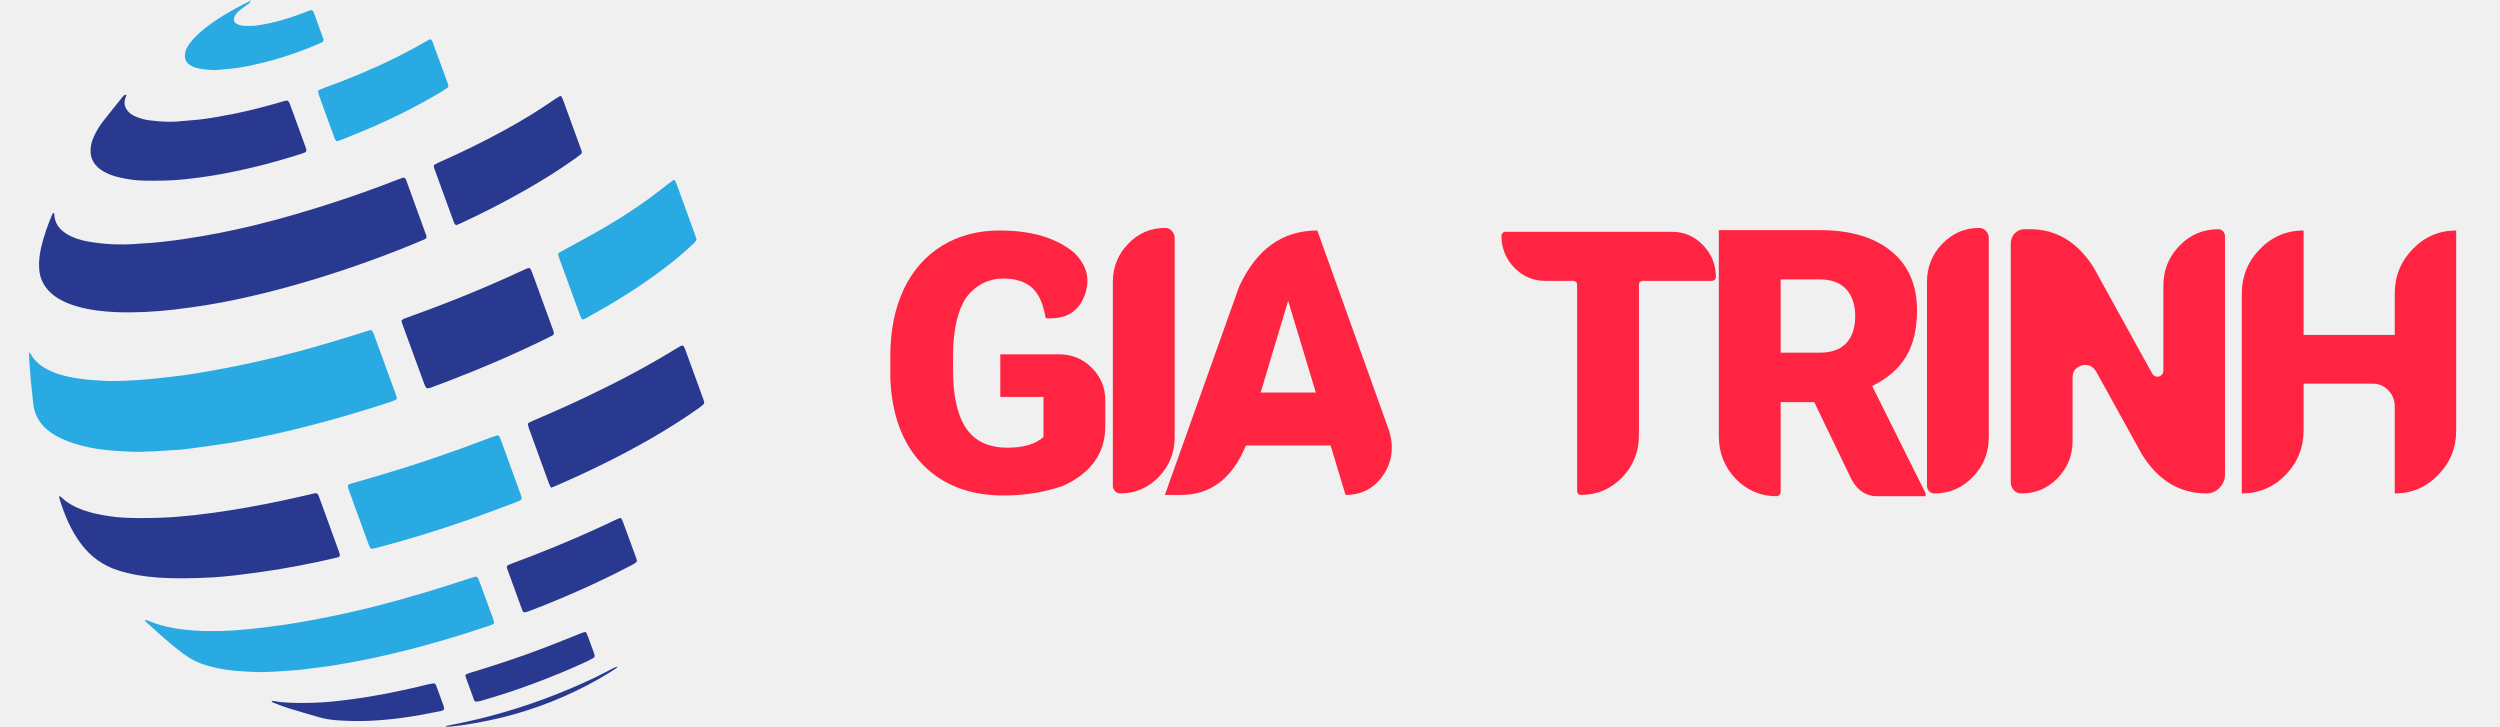
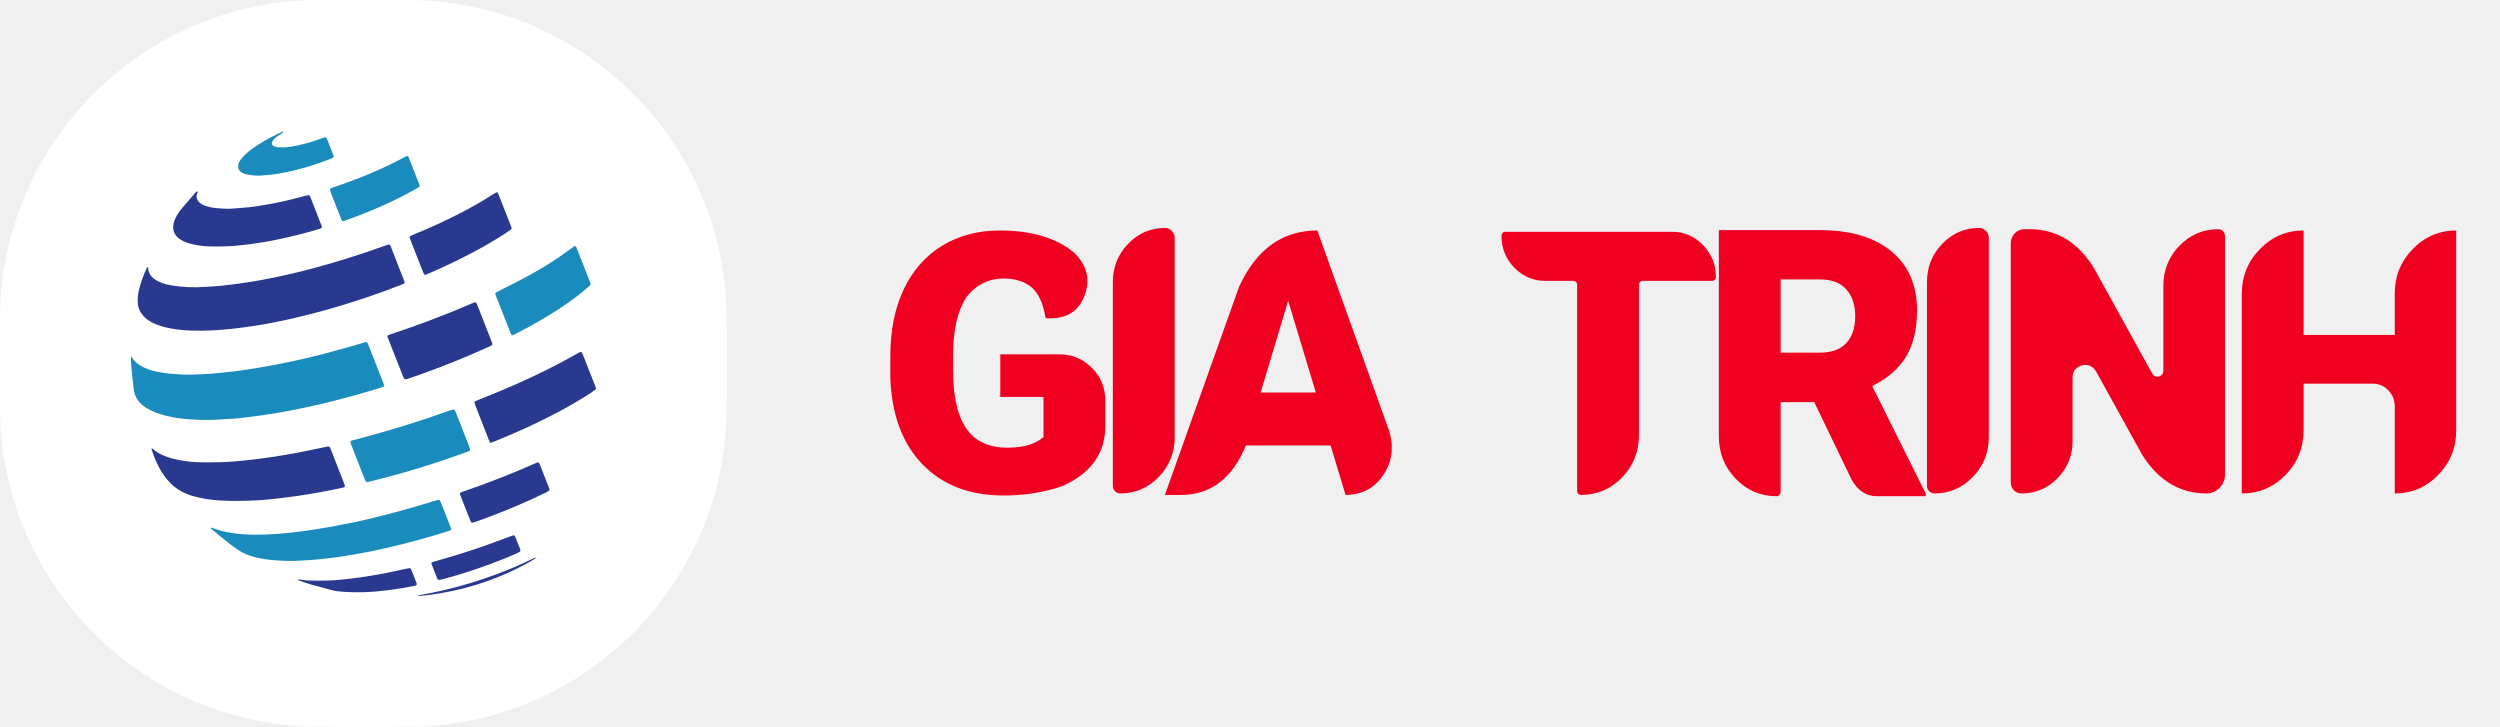
<svg xmlns="http://www.w3.org/2000/svg" width="172" height="50" viewBox="0 0 172 50" fill="none">
-   <path d="M3.712 14.643C3.724 14.679 3.732 14.696 3.732 14.712C3.747 15.366 4.097 15.806 4.636 16.124C5.071 16.38 5.548 16.525 6.038 16.613C7.146 16.811 8.262 16.865 9.385 16.78C9.491 16.772 9.598 16.759 9.704 16.755C10.717 16.712 11.721 16.581 12.725 16.434C14.344 16.199 15.945 15.877 17.534 15.491C19.503 15.012 21.443 14.432 23.367 13.797C24.717 13.351 26.053 12.866 27.377 12.349C27.493 12.305 27.611 12.264 27.728 12.227C27.794 12.206 27.869 12.246 27.902 12.313C27.918 12.345 27.939 12.374 27.951 12.408C28.407 13.66 28.861 14.913 29.315 16.166C29.328 16.199 29.335 16.234 29.344 16.267C29.36 16.323 29.315 16.418 29.255 16.444C29.126 16.503 28.995 16.558 28.864 16.613C27.734 17.089 26.591 17.531 25.438 17.948C23.063 18.805 20.655 19.556 18.205 20.159C16.91 20.478 15.609 20.761 14.293 20.975C13.505 21.104 12.713 21.216 11.919 21.306C10.628 21.451 9.333 21.524 8.033 21.476C7.091 21.439 6.155 21.332 5.245 21.065C4.869 20.954 4.505 20.812 4.161 20.623C3.848 20.45 3.561 20.241 3.321 19.974C2.955 19.562 2.739 19.087 2.698 18.534C2.661 18.015 2.716 17.505 2.836 17C3.021 16.22 3.286 15.467 3.604 14.732C3.621 14.694 3.672 14.673 3.714 14.64L3.712 14.643Z" fill="#2A3990" />
-   <path d="M2 24.219C2.077 24.315 2.116 24.351 2.141 24.396C2.412 24.882 2.832 25.203 3.317 25.447C3.747 25.663 4.204 25.81 4.675 25.911C5.214 26.026 5.758 26.106 6.31 26.145C6.878 26.185 7.445 26.228 8.015 26.213C8.886 26.189 9.757 26.145 10.623 26.051C10.977 26.014 11.33 25.973 11.684 25.934C12.851 25.808 14.006 25.61 15.16 25.395C16.453 25.154 17.739 24.88 19.017 24.567C20.675 24.162 22.314 23.688 23.945 23.188C24.438 23.038 24.927 22.877 25.419 22.724C25.515 22.693 25.6 22.732 25.641 22.819C25.67 22.883 25.703 22.947 25.727 23.014C26.227 24.382 26.726 25.752 27.224 27.121C27.254 27.205 27.281 27.29 27.3 27.376C27.313 27.433 27.277 27.482 27.228 27.505C27.098 27.562 26.967 27.616 26.832 27.661C25.397 28.13 23.952 28.572 22.495 28.97C20.934 29.398 19.364 29.779 17.78 30.103C16.892 30.284 16.002 30.454 15.103 30.58C14.434 30.673 13.767 30.772 13.097 30.86C12.744 30.906 12.39 30.945 12.035 30.964C10.987 31.021 9.941 31.122 8.89 31.072C7.966 31.028 7.044 30.973 6.135 30.78C5.384 30.623 4.654 30.408 3.973 30.045C3.705 29.901 3.452 29.739 3.221 29.542C2.667 29.068 2.359 28.467 2.286 27.744C2.23 27.197 2.169 26.648 2.111 26.1C2.1 25.994 2.096 25.887 2.088 25.781C2.06 25.409 2.029 25.037 2.004 24.663C1.996 24.54 2.004 24.416 2.004 24.219H2Z" fill="#29AAE2" />
-   <path d="M4.07 34.133C4.119 34.152 4.159 34.156 4.182 34.177C4.621 34.612 5.153 34.889 5.727 35.096C6.298 35.3 6.89 35.417 7.488 35.509C8.211 35.621 8.94 35.643 9.669 35.643C10.54 35.643 11.409 35.621 12.28 35.547C13.875 35.412 15.457 35.186 17.033 34.907C18.537 34.641 20.031 34.319 21.519 33.971C21.587 33.954 21.658 33.932 21.728 33.933C21.776 33.935 21.838 33.963 21.863 34C21.912 34.073 21.944 34.159 21.973 34.241C22.422 35.477 22.871 36.713 23.318 37.949C23.342 38.016 23.361 38.084 23.379 38.152C23.396 38.215 23.349 38.314 23.293 38.328C23.103 38.377 22.914 38.424 22.724 38.467C21.529 38.74 20.325 38.97 19.117 39.177C18.522 39.278 17.922 39.353 17.324 39.436C16.884 39.496 16.443 39.556 16.002 39.603C15.542 39.652 15.082 39.699 14.621 39.724C13.36 39.79 12.096 39.823 10.835 39.734C9.913 39.668 9.001 39.521 8.115 39.239C7.079 38.909 6.249 38.303 5.595 37.445C5.237 36.975 4.945 36.468 4.702 35.933C4.458 35.399 4.25 34.852 4.088 34.286C4.076 34.24 4.08 34.19 4.074 34.133H4.07Z" fill="#2A3990" />
-   <path d="M9.924 42.699C9.99 42.664 10.059 42.656 10.129 42.681C10.246 42.723 10.362 42.77 10.477 42.815C11.162 43.081 11.875 43.22 12.601 43.311C13.504 43.423 14.411 43.435 15.318 43.407C16.047 43.384 16.774 43.327 17.498 43.244C17.834 43.205 18.169 43.163 18.504 43.125C19.652 42.993 20.791 42.791 21.925 42.574C23.182 42.332 24.433 42.063 25.673 41.75C27.862 41.196 30.025 40.548 32.167 39.837C32.336 39.781 32.506 39.73 32.676 39.681C32.768 39.654 32.856 39.702 32.894 39.788C32.93 39.869 32.966 39.951 32.997 40.033C33.302 40.868 33.607 41.703 33.911 42.539C33.941 42.622 33.962 42.709 33.984 42.795C34.001 42.859 33.957 42.932 33.886 42.961C33.82 42.989 33.756 43.019 33.688 43.042C31.614 43.738 29.52 44.362 27.394 44.878C26.306 45.141 25.212 45.38 24.11 45.58C23.306 45.727 22.499 45.865 21.685 45.952C21.209 46.004 20.734 46.086 20.256 46.117C19.334 46.175 18.41 46.273 17.485 46.23C16.597 46.189 15.708 46.147 14.837 45.943C14.49 45.862 14.149 45.77 13.814 45.644C13.395 45.486 13.012 45.27 12.65 45.005C12.032 44.551 11.453 44.052 10.883 43.542C10.565 43.258 10.249 42.971 9.931 42.685L9.923 42.699H9.924Z" fill="#29AAE2" />
-   <path d="M8.713 6.514C8.677 6.614 8.632 6.712 8.604 6.813C8.503 7.176 8.618 7.477 8.88 7.732C9.036 7.884 9.227 7.98 9.426 8.058C9.708 8.169 10.003 8.244 10.303 8.281C11.009 8.366 11.716 8.42 12.429 8.339C12.887 8.288 13.349 8.272 13.809 8.215C14.603 8.115 15.387 7.974 16.17 7.814C17.232 7.597 18.28 7.326 19.319 7.021C19.421 6.99 19.523 6.958 19.626 6.931C19.771 6.892 19.849 6.936 19.914 7.088C19.928 7.12 19.943 7.152 19.956 7.186C20.314 8.169 20.674 9.153 21.03 10.138C21.054 10.205 21.079 10.276 21.079 10.344C21.079 10.389 21.047 10.457 21.009 10.475C20.898 10.528 20.778 10.566 20.66 10.603C18.9 11.166 17.112 11.625 15.295 11.963C14.423 12.126 13.544 12.246 12.66 12.339C11.738 12.436 10.817 12.443 9.893 12.427C9.322 12.418 8.762 12.332 8.206 12.206C7.876 12.13 7.557 12.02 7.256 11.867C7.033 11.754 6.825 11.616 6.652 11.434C6.386 11.152 6.24 10.822 6.23 10.428C6.22 10.043 6.318 9.689 6.48 9.348C6.647 8.994 6.849 8.658 7.09 8.349C7.539 7.775 7.997 7.209 8.454 6.642C8.487 6.602 8.525 6.557 8.571 6.536C8.614 6.517 8.671 6.528 8.721 6.526L8.716 6.515L8.713 6.514Z" fill="#2A3990" />
-   <path d="M37.908 33.554C37.845 33.421 37.792 33.329 37.756 33.231C37.299 31.98 36.843 30.727 36.391 29.475C36.36 29.391 36.342 29.305 36.322 29.218C36.31 29.16 36.336 29.108 36.385 29.083C36.511 29.018 36.639 28.956 36.768 28.901C38.045 28.361 39.31 27.794 40.56 27.197C42.613 26.214 44.623 25.151 46.563 23.959C47.005 23.687 47.015 23.688 47.185 24.158C47.574 25.227 47.964 26.294 48.352 27.363C48.389 27.463 48.428 27.563 48.449 27.666C48.457 27.711 48.44 27.782 48.408 27.811C48.29 27.917 48.163 28.016 48.032 28.108C46.987 28.848 45.903 29.528 44.794 30.167C42.697 31.375 40.526 32.433 38.308 33.397C38.195 33.446 38.079 33.489 37.909 33.557L37.908 33.554Z" fill="#2A3990" />
-   <path d="M25.59 37.765C25.537 37.739 25.491 37.732 25.477 37.707C25.432 37.63 25.395 37.549 25.365 37.465C24.908 36.214 24.451 34.962 23.997 33.709C23.973 33.642 23.957 33.572 23.938 33.504C23.915 33.414 23.965 33.327 24.06 33.299C24.674 33.121 25.289 32.944 25.903 32.764C28.548 31.988 31.155 31.101 33.727 30.114C33.876 30.057 34.028 30.01 34.179 29.961C34.238 29.942 34.34 29.988 34.363 30.039C34.4 30.12 34.439 30.201 34.468 30.284C34.918 31.52 35.367 32.756 35.814 33.993C35.844 34.077 35.865 34.163 35.886 34.248C35.902 34.308 35.856 34.396 35.794 34.424C35.698 34.468 35.602 34.514 35.502 34.552C34.486 34.93 33.474 35.32 32.452 35.681C30.339 36.428 28.199 37.084 26.035 37.661C25.882 37.701 25.726 37.733 25.59 37.765Z" fill="#29AAE2" />
-   <path d="M27.626 22.044C27.739 21.924 27.88 21.895 28.012 21.848C29.299 21.385 30.577 20.901 31.845 20.389C33.195 19.843 34.531 19.263 35.854 18.651C35.918 18.622 35.982 18.59 36.046 18.561C36.454 18.374 36.469 18.36 36.638 18.824C37.019 19.876 37.404 20.927 37.788 21.977C37.88 22.228 37.97 22.477 38.059 22.728C38.077 22.778 38.091 22.83 38.105 22.88C38.121 22.939 38.084 23.039 38.031 23.067C37.874 23.149 37.717 23.231 37.558 23.309C35.386 24.371 33.169 25.325 30.912 26.191C30.481 26.356 30.048 26.518 29.616 26.678C29.55 26.702 29.478 26.712 29.408 26.716C29.377 26.717 29.33 26.699 29.317 26.675C29.265 26.584 29.216 26.49 29.18 26.391C28.86 25.525 28.546 24.657 28.229 23.79C28.059 23.323 27.884 22.858 27.718 22.39C27.677 22.275 27.625 22.16 27.627 22.041L27.626 22.044Z" fill="#2A3990" />
-   <path d="M47.924 16.494C47.836 16.678 47.688 16.783 47.559 16.904C46.922 17.499 46.246 18.049 45.549 18.572C43.897 19.812 42.139 20.886 40.333 21.885C40.272 21.92 40.205 21.945 40.139 21.973C40.099 21.991 40.022 21.959 40.004 21.916C39.962 21.818 39.918 21.721 39.881 21.622C39.419 20.354 38.956 19.086 38.495 17.817C38.464 17.733 38.438 17.648 38.411 17.563C38.389 17.492 38.414 17.413 38.474 17.378C38.598 17.307 38.722 17.238 38.847 17.17C39.55 16.787 40.256 16.412 40.951 16.019C42.205 15.31 43.426 14.548 44.594 13.704C45.083 13.35 45.555 12.971 46.036 12.604C46.135 12.529 46.234 12.454 46.337 12.385C46.355 12.374 46.41 12.391 46.426 12.412C46.468 12.469 46.505 12.53 46.529 12.597C46.979 13.832 47.426 15.068 47.873 16.303C47.897 16.369 47.91 16.439 47.925 16.492L47.924 16.494Z" fill="#29AAE2" />
-   <path d="M31.387 15.493C31.282 15.434 31.248 15.353 31.218 15.268C30.988 14.634 30.755 14 30.524 13.365C30.317 12.798 30.111 12.229 29.906 11.661C29.883 11.594 29.852 11.527 29.848 11.457C29.845 11.412 29.872 11.34 29.906 11.321C30.061 11.235 30.223 11.159 30.384 11.088C31.815 10.453 33.22 9.767 34.594 9.019C35.843 8.338 37.061 7.605 38.229 6.788C38.315 6.727 38.407 6.671 38.501 6.62C38.527 6.606 38.569 6.617 38.617 6.617C38.659 6.708 38.712 6.801 38.748 6.9C39.162 8.035 39.575 9.171 39.987 10.307C40 10.34 40.012 10.373 40.021 10.407C40.039 10.481 40.028 10.555 39.971 10.602C39.848 10.704 39.72 10.801 39.59 10.895C38.489 11.68 37.343 12.394 36.168 13.064C34.716 13.893 33.228 14.651 31.712 15.357C31.602 15.409 31.486 15.451 31.389 15.491L31.387 15.493Z" fill="#2A3990" />
-   <path d="M23.198 9.721C23.086 9.673 23.049 9.592 23.018 9.51C22.919 9.243 22.823 8.976 22.727 8.71C22.479 8.026 22.228 7.343 21.981 6.659C21.94 6.543 21.908 6.423 21.88 6.302C21.874 6.276 21.899 6.226 21.923 6.213C22.033 6.157 22.144 6.104 22.26 6.062C23.078 5.767 23.889 5.454 24.692 5.118C26.266 4.46 27.801 3.723 29.276 2.863C29.367 2.81 29.464 2.763 29.558 2.716C29.604 2.692 29.671 2.716 29.696 2.757C29.713 2.788 29.738 2.816 29.749 2.849C30.109 3.833 30.468 4.815 30.828 5.799C30.833 5.816 30.836 5.834 30.84 5.851C30.86 5.923 30.84 6.004 30.782 6.043C30.634 6.142 30.488 6.241 30.336 6.331C28.872 7.208 27.353 7.981 25.791 8.668C25.076 8.983 24.349 9.269 23.627 9.564C23.481 9.624 23.329 9.674 23.196 9.721H23.198Z" fill="#29AAE2" />
-   <path d="M43.818 38.591C43.796 38.635 43.789 38.678 43.764 38.694C43.662 38.764 43.557 38.832 43.447 38.889C42.564 39.351 41.672 39.79 40.768 40.208C39.347 40.864 37.907 41.473 36.444 42.029C36.329 42.073 36.209 42.107 36.089 42.136C36.064 42.142 36.025 42.112 36 42.09C35.975 42.066 35.953 42.036 35.941 42.004C35.588 41.035 35.235 40.067 34.883 39.099C34.877 39.082 34.876 39.064 34.87 39.047C34.855 38.993 34.904 38.898 34.963 38.873C35.046 38.838 35.128 38.803 35.21 38.772C37.662 37.864 40.071 36.857 42.43 35.728C42.494 35.697 42.561 35.672 42.627 35.647C42.67 35.63 42.747 35.658 42.766 35.699C42.797 35.763 42.829 35.825 42.854 35.892C43.155 36.709 43.454 37.527 43.753 38.345C43.783 38.427 43.799 38.516 43.818 38.591Z" fill="#2A3990" />
-   <path d="M17.232 0.001C17.23 0.092 17.215 0.173 17.131 0.233C16.929 0.376 16.729 0.523 16.532 0.674C16.391 0.783 16.267 0.913 16.177 1.067C16.142 1.127 16.118 1.195 16.099 1.264C16.061 1.4 16.135 1.563 16.258 1.629C16.416 1.714 16.584 1.77 16.765 1.777C17.12 1.79 17.473 1.789 17.827 1.732C18.865 1.566 19.868 1.274 20.847 0.899C20.98 0.849 21.109 0.789 21.242 0.738C21.445 0.662 21.53 0.695 21.607 0.906C21.827 1.505 22.04 2.107 22.256 2.707C22.277 2.767 22.238 2.866 22.186 2.891C22.09 2.939 21.995 2.985 21.898 3.026C20.264 3.731 18.573 4.258 16.823 4.592C16.23 4.705 15.628 4.755 15.027 4.808C14.582 4.847 14.141 4.788 13.702 4.716C13.474 4.679 13.256 4.595 13.061 4.468C12.837 4.322 12.719 4.117 12.723 3.844C12.726 3.645 12.762 3.457 12.861 3.283C12.975 3.081 13.111 2.895 13.265 2.723C13.549 2.402 13.871 2.125 14.208 1.863C14.997 1.251 15.856 0.754 16.742 0.3C16.869 0.235 16.999 0.177 17.122 0.109C17.165 0.085 17.194 0.036 17.232 0V0.001Z" fill="#29AAE2" />
-   <path d="M40.911 45.143C40.886 45.193 40.877 45.238 40.852 45.252C40.714 45.331 40.576 45.41 40.433 45.479C39.273 46.018 38.095 46.51 36.899 46.958C35.637 47.432 34.358 47.858 33.059 48.225C32.959 48.253 32.853 48.265 32.748 48.276C32.719 48.279 32.686 48.25 32.658 48.23C32.644 48.222 32.632 48.205 32.626 48.19C32.425 47.641 32.225 47.091 32.025 46.54C32.002 46.474 32.042 46.397 32.113 46.37C32.195 46.34 32.279 46.309 32.364 46.284C34.147 45.743 35.916 45.16 37.654 44.489C38.415 44.195 39.17 43.886 39.928 43.584C40.027 43.545 40.126 43.508 40.229 43.481C40.256 43.474 40.302 43.495 40.321 43.518C40.355 43.557 40.381 43.606 40.399 43.655C40.56 44.087 40.72 44.52 40.876 44.953C40.9 45.019 40.902 45.09 40.912 45.143H40.911Z" fill="#2A3990" />
-   <path d="M18.68 48.261C18.746 48.203 18.815 48.226 18.877 48.237C19.597 48.37 20.326 48.361 21.053 48.363C21.248 48.363 21.443 48.35 21.638 48.346C22.403 48.329 23.16 48.24 23.918 48.145C25.804 47.908 27.662 47.525 29.506 47.072C29.61 47.047 29.715 47.033 29.821 47.017C29.883 47.007 29.963 47.06 29.99 47.12C29.997 47.137 30.004 47.152 30.009 47.169C30.181 47.635 30.354 48.101 30.522 48.568C30.54 48.616 30.544 48.671 30.555 48.724C30.568 48.781 30.51 48.866 30.445 48.885C30.412 48.895 30.377 48.906 30.344 48.914C29.492 49.092 28.64 49.255 27.777 49.373C26.95 49.487 26.12 49.567 25.286 49.597C24.592 49.622 23.901 49.604 23.21 49.557C22.785 49.528 22.363 49.464 21.952 49.345C21.254 49.143 20.553 48.944 19.859 48.729C19.504 48.619 19.158 48.478 18.81 48.347C18.762 48.329 18.725 48.292 18.679 48.26L18.68 48.261Z" fill="#2A3990" />
-   <path d="M42.488 45.834C42.463 45.877 42.448 45.934 42.41 45.962C42.266 46.065 42.117 46.164 41.967 46.256C39.912 47.521 37.72 48.476 35.4 49.136C34.288 49.452 33.158 49.684 32.017 49.862C31.719 49.908 31.418 49.943 31.118 49.976C30.978 49.992 30.835 49.992 30.684 50C30.684 49.923 30.736 49.933 30.771 49.926C34.301 49.27 37.682 48.158 40.923 46.617C41.34 46.419 41.745 46.195 42.158 45.989C42.268 45.933 42.385 45.892 42.501 45.846L42.488 45.835V45.834Z" fill="#2A3990" />
-   <path d="M76.044 29.328C76.044 31.165 75.083 32.527 73.162 33.416C71.901 33.865 70.522 34.089 69.023 34.089C66.713 34.089 64.864 33.378 63.476 31.956C62.096 30.534 61.355 28.558 61.254 26.027V24.491C61.254 22.748 61.559 21.224 62.168 19.921C62.786 18.617 63.666 17.615 64.809 16.912C65.951 16.21 67.276 15.858 68.782 15.858C70.974 15.858 72.68 16.366 73.898 17.382C74.779 18.237 75.024 19.206 74.635 20.289C74.245 21.364 73.458 21.901 72.273 21.901H72.045C72.011 21.901 71.981 21.893 71.956 21.876C71.931 21.851 71.918 21.817 71.918 21.774C71.757 20.852 71.448 20.188 70.991 19.781C70.644 19.485 70.204 19.295 69.671 19.21C68.342 19.015 67.28 19.43 66.484 20.454C65.883 21.368 65.579 22.689 65.57 24.415V25.481C65.57 27.25 65.871 28.579 66.472 29.468C67.073 30.356 68.02 30.801 69.315 30.801C70.424 30.801 71.249 30.555 71.791 30.064V27.31H68.82V24.377H72.87C73.75 24.377 74.499 24.686 75.117 25.304C75.735 25.922 76.044 26.671 76.044 27.551V29.328ZM77.072 33.949C76.937 33.949 76.818 33.898 76.717 33.797C76.615 33.695 76.564 33.573 76.564 33.429V19.4C76.564 18.376 76.916 17.5 77.618 16.773C78.321 16.045 79.167 15.681 80.157 15.681C80.335 15.681 80.487 15.748 80.614 15.884C80.75 16.019 80.817 16.18 80.817 16.366V30.077C80.817 31.152 80.449 32.066 79.713 32.819C78.985 33.573 78.105 33.949 77.072 33.949ZM91.545 30.648H85.718C84.787 32.917 83.297 34.051 81.249 34.051H80.144L85.248 19.73C86.433 17.149 88.227 15.858 90.631 15.858L95.569 29.633C95.916 30.759 95.781 31.778 95.163 32.692C94.545 33.598 93.682 34.051 92.573 34.051L91.545 30.648ZM86.733 27.005H90.529L88.625 20.695L86.733 27.005ZM117.799 19.324H113.013C112.945 19.324 112.886 19.35 112.835 19.4C112.784 19.451 112.759 19.515 112.759 19.591V29.95C112.759 31.084 112.369 32.053 111.591 32.857C110.812 33.653 109.868 34.051 108.76 34.051C108.692 34.051 108.633 34.025 108.582 33.975C108.531 33.924 108.506 33.86 108.506 33.784V19.591C108.506 19.515 108.48 19.451 108.43 19.4C108.379 19.35 108.315 19.324 108.239 19.324H106.322C105.493 19.324 104.782 19.024 104.189 18.423C103.597 17.814 103.301 17.077 103.301 16.214C103.301 16.146 103.326 16.087 103.377 16.036C103.428 15.977 103.487 15.947 103.555 15.947H115.031C115.869 15.947 116.58 16.252 117.164 16.861C117.757 17.471 118.053 18.203 118.053 19.058C118.053 19.134 118.027 19.197 117.977 19.248C117.926 19.299 117.867 19.324 117.799 19.324ZM124.819 27.665H122.509V33.835C122.509 33.92 122.479 33.992 122.42 34.051C122.369 34.11 122.306 34.14 122.229 34.14C121.129 34.14 120.19 33.738 119.411 32.934C118.641 32.13 118.256 31.156 118.256 30.014V15.833H125.2C127.299 15.833 128.937 16.315 130.113 17.28C131.298 18.245 131.891 19.604 131.891 21.355C131.891 22.634 131.641 23.691 131.142 24.529C130.642 25.359 129.864 26.036 128.806 26.561L132.487 33.949V34.14H129.136C128.399 34.14 127.82 33.763 127.396 33.01L124.819 27.665ZM122.509 24.263H125.2C126.013 24.263 126.622 24.043 127.028 23.602C127.435 23.162 127.638 22.549 127.638 21.762C127.638 20.975 127.435 20.357 127.028 19.908C126.614 19.451 126.004 19.223 125.2 19.223H122.509V24.263ZM133.084 33.949C132.949 33.949 132.83 33.898 132.729 33.797C132.627 33.695 132.576 33.573 132.576 33.429V19.4C132.576 18.376 132.927 17.5 133.63 16.773C134.332 16.045 135.179 15.681 136.169 15.681C136.347 15.681 136.499 15.748 136.626 15.884C136.761 16.019 136.829 16.18 136.829 16.366V30.077C136.829 31.152 136.461 32.066 135.725 32.819C134.997 33.573 134.117 33.949 133.084 33.949ZM151.81 33.949C149.981 33.949 148.509 33.069 147.392 31.309L144.205 25.545C144.044 25.291 143.837 25.147 143.583 25.113C143.338 25.079 143.109 25.143 142.897 25.304C142.694 25.456 142.593 25.685 142.593 25.989V30.344C142.593 31.334 142.25 32.185 141.564 32.895C140.879 33.598 140.054 33.949 139.089 33.949C138.877 33.949 138.7 33.877 138.556 33.733C138.412 33.581 138.34 33.395 138.34 33.175V16.747C138.34 16.485 138.429 16.256 138.606 16.061C138.793 15.867 139.017 15.77 139.279 15.77H139.66C141.471 15.77 142.931 16.645 144.04 18.398L148.077 25.71C148.153 25.828 148.251 25.896 148.369 25.913C148.488 25.93 148.593 25.9 148.687 25.824C148.788 25.748 148.839 25.638 148.839 25.494V19.667C148.839 18.592 149.207 17.674 149.943 16.912C150.68 16.15 151.573 15.77 152.622 15.77C152.749 15.77 152.855 15.816 152.939 15.909C153.033 16.002 153.079 16.116 153.079 16.252V32.642C153.079 32.997 152.952 33.306 152.698 33.568C152.453 33.822 152.157 33.949 151.81 33.949ZM164.759 33.949V27.957C164.759 27.525 164.611 27.157 164.314 26.852C164.018 26.548 163.663 26.395 163.248 26.395H158.487V29.595C158.487 30.797 158.073 31.825 157.243 32.68C156.414 33.526 155.411 33.949 154.234 33.949V20.226C154.234 19.024 154.649 17.995 155.479 17.141C156.308 16.286 157.311 15.858 158.487 15.858V23.044H164.759V20.2C164.759 19.007 165.169 17.987 165.99 17.141C166.82 16.286 167.818 15.858 168.986 15.858V29.62C168.986 30.814 168.572 31.833 167.742 32.68C166.921 33.526 165.927 33.949 164.759 33.949Z" fill="#FF2441" />
+   <rect width="50" height="50" rx="24" fill="white" />
+   <path d="M28 0H22C9.85 0 0 9.85 0 22V28C0 40.15 9.85 50 22 50H28C40.15 50 50 40.15 50 28V22C50 9.85 40.15 0 28 0Z" fill="white" />
+   <path d="M10.18 18.371C10.187 18.395 10.193 18.405 10.193 18.416C10.203 18.834 10.444 19.116 10.816 19.319C11.115 19.483 11.444 19.576 11.781 19.632C12.545 19.759 13.313 19.794 14.087 19.739C14.16 19.734 14.234 19.726 14.307 19.723C15.005 19.696 15.697 19.612 16.388 19.518C17.503 19.367 18.606 19.161 19.701 18.914C21.058 18.608 22.394 18.237 23.719 17.83C24.649 17.545 25.57 17.234 26.482 16.904C26.562 16.875 26.643 16.849 26.724 16.825C26.769 16.812 26.821 16.838 26.844 16.88C26.854 16.901 26.869 16.92 26.877 16.941C27.191 17.743 27.504 18.544 27.817 19.346C27.826 19.367 27.831 19.39 27.837 19.411C27.848 19.447 27.817 19.507 27.776 19.524C27.687 19.562 27.596 19.598 27.506 19.632C26.728 19.937 25.941 20.22 25.146 20.487C23.51 21.035 21.852 21.516 20.163 21.902C19.271 22.106 18.375 22.287 17.469 22.424C16.925 22.506 16.38 22.579 15.833 22.636C14.943 22.728 14.052 22.776 13.156 22.744C12.507 22.721 11.862 22.653 11.235 22.481C10.976 22.411 10.726 22.32 10.489 22.199C10.273 22.088 10.075 21.954 9.91 21.783C9.657 21.52 9.508 21.216 9.481 20.862C9.455 20.529 9.493 20.203 9.576 19.88C9.703 19.381 9.886 18.899 10.105 18.428C10.116 18.404 10.152 18.391 10.18 18.37L10.18 18.371Z" fill="#2A3990" />
+   <path d="M9 24.5C9.053 24.562 9.08 24.585 9.097 24.613C9.284 24.925 9.573 25.13 9.907 25.286C10.204 25.424 10.518 25.519 10.843 25.583C11.214 25.657 11.589 25.708 11.969 25.733C12.361 25.759 12.751 25.786 13.144 25.776C13.744 25.761 14.344 25.733 14.941 25.673C15.184 25.649 15.427 25.623 15.671 25.598C16.476 25.517 17.271 25.39 18.066 25.253C18.957 25.099 19.843 24.923 20.723 24.723C21.865 24.464 22.994 24.16 24.118 23.84C24.458 23.744 24.795 23.642 25.134 23.543C25.2 23.524 25.258 23.549 25.286 23.604C25.306 23.645 25.329 23.686 25.346 23.729C25.69 24.605 26.034 25.481 26.377 26.358C26.398 26.411 26.416 26.466 26.429 26.521C26.438 26.558 26.413 26.589 26.38 26.603C26.29 26.64 26.2 26.674 26.107 26.703C25.118 27.003 24.123 27.286 23.119 27.541C22.044 27.815 20.962 28.058 19.871 28.266C19.259 28.382 18.646 28.491 18.027 28.571C17.566 28.631 17.106 28.694 16.644 28.75C16.402 28.78 16.158 28.805 15.913 28.817C15.191 28.854 14.47 28.918 13.747 28.886C13.11 28.858 12.475 28.823 11.849 28.699C11.332 28.599 10.829 28.461 10.359 28.229C10.175 28.137 10 28.033 9.841 27.907C9.46 27.604 9.248 27.219 9.197 26.756C9.158 26.406 9.116 26.055 9.077 25.704C9.069 25.636 9.066 25.568 9.06 25.5C9.041 25.262 9.02 25.024 9.003 24.785C8.997 24.705 9.003 24.626 9.003 24.5H9Z" fill="#1A8BBD" />
+   <path d="M10.426 30.845C10.459 30.857 10.487 30.86 10.503 30.873C10.805 31.152 11.172 31.329 11.567 31.461C11.961 31.592 12.369 31.667 12.78 31.726C13.278 31.797 13.78 31.811 14.283 31.811C14.883 31.811 15.481 31.797 16.081 31.75C17.18 31.663 18.27 31.519 19.355 31.341C20.392 31.17 21.421 30.964 22.446 30.741C22.493 30.731 22.542 30.716 22.59 30.717C22.623 30.718 22.666 30.736 22.683 30.76C22.717 30.806 22.739 30.862 22.759 30.914C23.068 31.705 23.377 32.496 23.686 33.287C23.702 33.33 23.715 33.374 23.728 33.417C23.739 33.458 23.707 33.521 23.668 33.53C23.538 33.561 23.407 33.591 23.277 33.619C22.453 33.794 21.624 33.941 20.791 34.073C20.382 34.138 19.968 34.186 19.556 34.239C19.253 34.277 18.95 34.316 18.645 34.346C18.328 34.377 18.012 34.407 17.694 34.423C16.825 34.465 15.955 34.487 15.086 34.43C14.45 34.388 13.823 34.293 13.212 34.113C12.498 33.902 11.927 33.514 11.476 32.965C11.229 32.664 11.029 32.339 10.861 31.997C10.693 31.655 10.55 31.305 10.438 30.943C10.43 30.913 10.432 30.881 10.429 30.845H10.426Z" fill="#2A3990" />
+   <path d="M14.459 36.327C14.504 36.305 14.552 36.3 14.6 36.316C14.681 36.343 14.76 36.373 14.84 36.401C15.311 36.572 15.803 36.661 16.303 36.719C16.925 36.791 17.55 36.798 18.175 36.78C18.677 36.766 19.178 36.73 19.677 36.676C19.908 36.651 20.139 36.624 20.37 36.6C21.161 36.516 21.945 36.386 22.726 36.247C23.592 36.093 24.454 35.921 25.308 35.72C26.816 35.365 28.306 34.95 29.782 34.496C29.898 34.46 30.016 34.427 30.133 34.396C30.196 34.379 30.257 34.409 30.282 34.465C30.307 34.516 30.332 34.569 30.354 34.621C30.564 35.156 30.774 35.69 30.983 36.225C31.004 36.278 31.019 36.334 31.034 36.389C31.046 36.43 31.015 36.476 30.966 36.495C30.921 36.513 30.877 36.532 30.83 36.547C29.401 36.992 27.959 37.392 26.494 37.722C25.744 37.891 24.991 38.043 24.231 38.171C23.678 38.265 23.122 38.353 22.561 38.41C22.233 38.443 21.906 38.495 21.576 38.515C20.941 38.552 20.305 38.615 19.667 38.587C19.056 38.561 18.443 38.534 17.843 38.403C17.605 38.352 17.369 38.293 17.139 38.212C16.85 38.111 16.586 37.973 16.337 37.803C15.911 37.512 15.512 37.193 15.119 36.867C14.9 36.685 14.683 36.501 14.464 36.318L14.458 36.327H14.459Z" fill="#1A8BBD" />
+   <path d="M13.625 13.169C13.6 13.233 13.569 13.296 13.55 13.361C13.48 13.592 13.56 13.785 13.74 13.948C13.848 14.046 13.979 14.107 14.117 14.157C14.31 14.228 14.514 14.277 14.72 14.3C15.207 14.354 15.694 14.389 16.185 14.337C16.501 14.304 16.819 14.294 17.135 14.258C17.682 14.194 18.223 14.104 18.762 14.001C19.494 13.862 20.215 13.689 20.932 13.493C21.002 13.474 21.072 13.453 21.143 13.436C21.243 13.411 21.296 13.439 21.341 13.536C21.351 13.557 21.362 13.577 21.37 13.599C21.617 14.228 21.865 14.858 22.11 15.488C22.127 15.531 22.144 15.577 22.144 15.62C22.144 15.649 22.122 15.693 22.096 15.704C22.019 15.738 21.937 15.762 21.855 15.786C20.643 16.146 19.411 16.44 18.16 16.657C17.559 16.761 16.953 16.838 16.344 16.897C15.709 16.959 15.074 16.963 14.438 16.953C14.044 16.947 13.659 16.893 13.276 16.812C13.048 16.764 12.828 16.693 12.621 16.595C12.467 16.523 12.324 16.434 12.205 16.318C12.022 16.137 11.921 15.926 11.915 15.674C11.908 15.428 11.975 15.201 12.086 14.983C12.201 14.756 12.341 14.541 12.507 14.343C12.816 13.976 13.132 13.614 13.447 13.251C13.47 13.225 13.495 13.197 13.527 13.183C13.557 13.171 13.596 13.178 13.631 13.177L13.627 13.17L13.625 13.169Z" fill="#2A3990" />
+   <path d="M33.737 30.475C33.694 30.389 33.657 30.33 33.632 30.268C33.318 29.467 33.004 28.666 32.692 27.864C32.671 27.81 32.658 27.755 32.645 27.7C32.636 27.662 32.654 27.629 32.688 27.613C32.774 27.571 32.863 27.532 32.952 27.497C33.831 27.151 34.703 26.788 35.564 26.406C36.978 25.777 38.363 25.097 39.7 24.334C40.004 24.16 40.011 24.16 40.128 24.461C40.396 25.145 40.664 25.828 40.932 26.512C40.957 26.576 40.984 26.64 40.998 26.706C41.004 26.735 40.993 26.78 40.971 26.799C40.889 26.867 40.802 26.93 40.712 26.989C39.992 27.463 39.245 27.898 38.481 28.307C37.036 29.08 35.541 29.757 34.013 30.374C33.935 30.405 33.855 30.433 33.738 30.477L33.737 30.475Z" fill="#2A3990" />
+   <path d="M25.251 33.17C25.214 33.153 25.183 33.148 25.173 33.132C25.142 33.083 25.116 33.032 25.096 32.978C24.782 32.177 24.467 31.375 24.154 30.574C24.137 30.531 24.126 30.486 24.113 30.443C24.097 30.385 24.132 30.329 24.197 30.312C24.62 30.198 25.044 30.084 25.467 29.969C27.289 29.473 29.085 28.904 30.857 28.273C30.959 28.237 31.064 28.206 31.169 28.175C31.209 28.163 31.279 28.192 31.295 28.225C31.32 28.277 31.347 28.328 31.367 28.382C31.677 29.173 31.986 29.964 32.294 30.756C32.316 30.809 32.33 30.864 32.344 30.919C32.355 30.957 32.323 31.014 32.281 31.031C32.215 31.06 32.148 31.089 32.079 31.113C31.38 31.355 30.683 31.605 29.978 31.836C28.523 32.314 27.049 32.734 25.558 33.103C25.452 33.129 25.345 33.149 25.251 33.17Z" fill="#1A8BBD" />
+   <path d="M26.654 23.108C26.732 23.032 26.829 23.013 26.92 22.983C27.807 22.686 28.687 22.377 29.561 22.049C30.491 21.699 31.411 21.328 32.322 20.937C32.367 20.918 32.411 20.898 32.455 20.879C32.736 20.759 32.747 20.75 32.863 21.047C33.125 21.721 33.391 22.393 33.655 23.065C33.718 23.226 33.78 23.386 33.842 23.546C33.854 23.578 33.864 23.611 33.873 23.643C33.884 23.681 33.859 23.745 33.823 23.763C33.714 23.815 33.606 23.868 33.496 23.918C32 24.597 30.473 25.208 28.918 25.762C28.621 25.868 28.323 25.972 28.025 26.074C27.98 26.089 27.93 26.096 27.882 26.098C27.861 26.099 27.828 26.087 27.82 26.072C27.783 26.014 27.75 25.954 27.725 25.89C27.505 25.336 27.288 24.78 27.07 24.226C26.953 23.927 26.832 23.629 26.718 23.329C26.69 23.256 26.653 23.182 26.655 23.106L26.654 23.108Z" fill="#2A3990" />
+   <path d="M40.637 19.556C40.576 19.674 40.474 19.741 40.385 19.819C39.947 20.199 39.481 20.552 39.001 20.886C37.863 21.68 36.651 22.367 35.407 23.006C35.365 23.029 35.319 23.045 35.274 23.063C35.246 23.074 35.193 23.054 35.181 23.026C35.152 22.964 35.121 22.901 35.096 22.838C34.778 22.026 34.459 21.215 34.141 20.403C34.12 20.349 34.102 20.295 34.084 20.24C34.068 20.195 34.086 20.144 34.127 20.122C34.212 20.076 34.298 20.032 34.384 19.989C34.868 19.744 35.355 19.504 35.834 19.252C36.697 18.798 37.538 18.311 38.343 17.77C38.679 17.544 39.005 17.301 39.336 17.067C39.404 17.018 39.472 16.97 39.543 16.927C39.556 16.919 39.594 16.93 39.605 16.944C39.634 16.98 39.66 17.019 39.676 17.062C39.986 17.852 40.294 18.643 40.602 19.434C40.618 19.476 40.627 19.521 40.638 19.555L40.637 19.556Z" fill="#1A8BBD" />
+   <path d="M29.245 18.915C29.172 18.878 29.149 18.826 29.128 18.772C28.97 18.366 28.81 17.96 28.65 17.554C28.508 17.191 28.366 16.827 28.225 16.463C28.209 16.42 28.188 16.377 28.185 16.333C28.183 16.303 28.201 16.258 28.225 16.245C28.332 16.19 28.443 16.142 28.554 16.096C29.54 15.69 30.508 15.251 31.454 14.772C32.315 14.336 33.154 13.867 33.958 13.345C34.018 13.305 34.081 13.27 34.145 13.237C34.164 13.228 34.193 13.235 34.226 13.235C34.255 13.293 34.291 13.353 34.316 13.416C34.602 14.143 34.886 14.869 35.17 15.596C35.178 15.618 35.187 15.639 35.193 15.66C35.205 15.708 35.198 15.755 35.158 15.785C35.074 15.85 34.985 15.913 34.896 15.973C34.138 16.476 33.348 16.932 32.539 17.361C31.538 17.892 30.513 18.377 29.469 18.829C29.393 18.862 29.314 18.889 29.246 18.914L29.245 18.915Z" fill="#2A3990" />
+   <path d="M23.603 15.222C23.526 15.191 23.5 15.139 23.479 15.086C23.411 14.916 23.345 14.745 23.279 14.574C23.108 14.136 22.935 13.7 22.765 13.262C22.736 13.188 22.714 13.111 22.695 13.033C22.691 13.017 22.708 12.984 22.725 12.976C22.8 12.941 22.877 12.907 22.957 12.88C23.52 12.691 24.079 12.49 24.632 12.275C25.717 11.854 26.774 11.383 27.79 10.833C27.853 10.799 27.919 10.768 27.985 10.738C28.016 10.723 28.062 10.738 28.08 10.765C28.091 10.784 28.109 10.802 28.116 10.824C28.364 11.453 28.611 12.082 28.859 12.711C28.863 12.722 28.865 12.734 28.868 12.745C28.881 12.791 28.868 12.843 28.828 12.867C28.726 12.931 28.625 12.994 28.52 13.052C27.512 13.613 26.465 14.108 25.389 14.548C24.897 14.749 24.396 14.932 23.899 15.121C23.798 15.159 23.693 15.191 23.602 15.222H23.603Z" fill="#1A8BBD" />
+   <path d="M37.809 33.698C37.794 33.726 37.789 33.754 37.771 33.764C37.701 33.809 37.629 33.853 37.553 33.889C36.945 34.184 36.331 34.465 35.708 34.733C34.729 35.153 33.737 35.543 32.729 35.898C32.65 35.927 32.567 35.948 32.484 35.967C32.467 35.971 32.44 35.952 32.423 35.938C32.406 35.922 32.39 35.903 32.383 35.882C32.139 35.263 31.896 34.643 31.653 34.023C31.649 34.012 31.648 34.001 31.645 33.99C31.634 33.955 31.668 33.895 31.709 33.879C31.765 33.856 31.822 33.834 31.879 33.814C33.568 33.233 35.228 32.588 36.853 31.866C36.897 31.846 36.943 31.83 36.988 31.814C37.018 31.803 37.071 31.821 37.084 31.847C37.105 31.888 37.127 31.928 37.145 31.971C37.352 32.494 37.558 33.017 37.764 33.541C37.785 33.593 37.795 33.65 37.809 33.698Z" fill="#2A3990" />
+   <path d="M19.493 9.001C19.492 9.059 19.481 9.111 19.424 9.149C19.285 9.241 19.146 9.334 19.011 9.432C18.914 9.501 18.829 9.584 18.766 9.683C18.742 9.721 18.726 9.765 18.713 9.809C18.687 9.896 18.738 10.001 18.822 10.042C18.931 10.097 19.047 10.133 19.171 10.137C19.416 10.146 19.659 10.145 19.903 10.108C20.618 10.002 21.309 9.815 21.984 9.575C22.075 9.543 22.164 9.505 22.256 9.473C22.396 9.424 22.454 9.445 22.507 9.58C22.659 9.963 22.805 10.348 22.954 10.733C22.969 10.771 22.942 10.834 22.906 10.85C22.84 10.881 22.775 10.91 22.708 10.937C21.582 11.388 20.417 11.725 19.212 11.939C18.803 12.011 18.388 12.043 17.974 12.077C17.667 12.102 17.364 12.064 17.062 12.018C16.904 11.995 16.754 11.941 16.62 11.86C16.465 11.766 16.384 11.635 16.387 11.46C16.389 11.333 16.414 11.212 16.482 11.101C16.561 10.972 16.655 10.853 16.76 10.742C16.956 10.537 17.178 10.36 17.41 10.192C17.953 9.801 18.546 9.482 19.156 9.192C19.243 9.151 19.333 9.113 19.417 9.07C19.447 9.054 19.467 9.023 19.493 9V9.001Z" fill="#1A8BBD" />
+   <path d="M35.806 37.892C35.788 37.924 35.782 37.952 35.765 37.961C35.67 38.012 35.575 38.063 35.476 38.106C34.678 38.452 33.866 38.766 33.042 39.053C32.172 39.357 31.291 39.63 30.397 39.864C30.328 39.882 30.255 39.89 30.183 39.897C30.162 39.899 30.139 39.88 30.12 39.868C30.11 39.862 30.102 39.852 30.098 39.842C29.96 39.49 29.822 39.138 29.684 38.786C29.668 38.743 29.696 38.694 29.745 38.677C29.802 38.657 29.859 38.638 29.918 38.622C31.146 38.276 32.364 37.902 33.562 37.473C34.086 37.285 34.607 37.087 35.129 36.894C35.197 36.869 35.265 36.846 35.336 36.828C35.354 36.823 35.386 36.837 35.4 36.852C35.422 36.877 35.441 36.908 35.453 36.939C35.564 37.216 35.674 37.493 35.782 37.77C35.798 37.812 35.8 37.858 35.806 37.892H35.806Z" fill="#2A3990" />
+   <path d="M20.491 39.887C20.536 39.85 20.584 39.865 20.627 39.872C21.123 39.957 21.625 39.951 22.126 39.952C22.26 39.952 22.395 39.944 22.529 39.942C23.056 39.931 23.577 39.874 24.099 39.813C25.399 39.661 26.678 39.416 27.949 39.127C28.02 39.111 28.093 39.102 28.166 39.091C28.209 39.085 28.264 39.118 28.282 39.157C28.287 39.167 28.292 39.177 28.296 39.188C28.414 39.487 28.533 39.785 28.649 40.083C28.662 40.115 28.665 40.149 28.672 40.183C28.681 40.22 28.64 40.274 28.596 40.287C28.573 40.293 28.549 40.3 28.526 40.305C27.94 40.419 27.352 40.523 26.758 40.599C26.188 40.672 25.617 40.723 25.042 40.742C24.564 40.758 24.088 40.747 23.612 40.717C23.319 40.698 23.028 40.657 22.745 40.581C22.264 40.452 21.781 40.324 21.303 40.187C21.058 40.116 20.82 40.026 20.581 39.942C20.548 39.931 20.522 39.907 20.49 39.886L20.491 39.887Z" fill="#2A3990" />
+   <path d="M36.892 38.334C36.874 38.361 36.864 38.398 36.838 38.416C36.739 38.482 36.636 38.545 36.533 38.604C35.117 39.414 33.607 40.025 32.009 40.447C31.243 40.65 30.465 40.798 29.678 40.912C29.473 40.941 29.266 40.964 29.059 40.985C28.962 40.995 28.864 40.995 28.76 41C28.76 40.951 28.796 40.957 28.82 40.953C31.252 40.533 33.581 39.821 35.814 38.835C36.101 38.708 36.38 38.565 36.664 38.433C36.74 38.397 36.821 38.371 36.901 38.342L36.892 38.335V38.334Z" fill="#2A3990" />
+   <path d="M76.044 29.328C76.044 31.165 75.083 32.527 73.162 33.416C71.901 33.865 70.522 34.089 69.023 34.089C66.713 34.089 64.864 33.378 63.476 31.956C62.096 30.534 61.355 28.558 61.254 26.027V24.491C61.254 22.748 61.559 21.224 62.168 19.921C62.786 18.617 63.666 17.615 64.809 16.912C65.951 16.21 67.276 15.858 68.782 15.858C70.974 15.858 72.68 16.366 73.898 17.382C74.779 18.237 75.024 19.206 74.635 20.289C74.245 21.364 73.458 21.901 72.273 21.901H72.045C72.011 21.901 71.981 21.893 71.956 21.876C71.931 21.851 71.918 21.817 71.918 21.774C71.757 20.852 71.448 20.188 70.991 19.781C70.644 19.485 70.204 19.295 69.671 19.21C68.342 19.015 67.28 19.43 66.484 20.454C65.883 21.368 65.579 22.689 65.57 24.415V25.481C65.57 27.25 65.871 28.579 66.472 29.468C67.073 30.356 68.02 30.801 69.315 30.801C70.424 30.801 71.249 30.555 71.791 30.064V27.31H68.82V24.377H72.87C73.75 24.377 74.499 24.686 75.117 25.304C75.735 25.922 76.044 26.671 76.044 27.551V29.328ZM77.072 33.949C76.937 33.949 76.818 33.898 76.717 33.797C76.615 33.695 76.564 33.573 76.564 33.429V19.4C76.564 18.376 76.916 17.5 77.618 16.773C78.321 16.045 79.167 15.681 80.157 15.681C80.335 15.681 80.487 15.748 80.614 15.884C80.75 16.019 80.817 16.18 80.817 16.366V30.077C80.817 31.152 80.449 32.066 79.713 32.819C78.985 33.573 78.105 33.949 77.072 33.949ZM91.545 30.648H85.718C84.787 32.917 83.297 34.051 81.249 34.051H80.144L85.248 19.73C86.433 17.149 88.227 15.858 90.631 15.858L95.569 29.633C95.916 30.759 95.781 31.778 95.163 32.692C94.545 33.598 93.682 34.051 92.573 34.051L91.545 30.648ZM86.733 27.005H90.529L88.625 20.695L86.733 27.005ZM117.799 19.324H113.013C112.945 19.324 112.886 19.35 112.835 19.4C112.784 19.451 112.759 19.515 112.759 19.591V29.95C112.759 31.084 112.369 32.053 111.591 32.857C110.812 33.653 109.868 34.051 108.76 34.051C108.692 34.051 108.633 34.025 108.582 33.975C108.531 33.924 108.506 33.86 108.506 33.784V19.591C108.506 19.515 108.48 19.451 108.43 19.4C108.379 19.35 108.315 19.324 108.239 19.324H106.322C105.493 19.324 104.782 19.024 104.189 18.423C103.597 17.814 103.301 17.077 103.301 16.214C103.301 16.146 103.326 16.087 103.377 16.036C103.428 15.977 103.487 15.947 103.555 15.947H115.031C115.869 15.947 116.58 16.252 117.164 16.861C117.757 17.471 118.053 18.203 118.053 19.058C118.053 19.134 118.027 19.197 117.977 19.248C117.926 19.299 117.867 19.324 117.799 19.324ZM124.819 27.665H122.509V33.835C122.509 33.92 122.479 33.992 122.42 34.051C122.369 34.11 122.306 34.14 122.229 34.14C121.129 34.14 120.19 33.738 119.411 32.934C118.641 32.13 118.256 31.156 118.256 30.014V15.833H125.2C127.299 15.833 128.937 16.315 130.113 17.28C131.298 18.245 131.891 19.604 131.891 21.355C131.891 22.634 131.641 23.691 131.142 24.529C130.642 25.359 129.864 26.036 128.806 26.561L132.487 33.949V34.14H129.136C128.399 34.14 127.82 33.763 127.396 33.01L124.819 27.665ZM122.509 24.263H125.2C126.013 24.263 126.622 24.043 127.028 23.602C127.435 23.162 127.638 22.549 127.638 21.762C127.638 20.975 127.435 20.357 127.028 19.908C126.614 19.451 126.004 19.223 125.2 19.223H122.509V24.263ZM133.084 33.949C132.949 33.949 132.83 33.898 132.729 33.797C132.627 33.695 132.576 33.573 132.576 33.429V19.4C132.576 18.376 132.927 17.5 133.63 16.773C134.332 16.045 135.179 15.681 136.169 15.681C136.347 15.681 136.499 15.748 136.626 15.884C136.761 16.019 136.829 16.18 136.829 16.366V30.077C136.829 31.152 136.461 32.066 135.725 32.819C134.997 33.573 134.117 33.949 133.084 33.949ZM151.81 33.949C149.981 33.949 148.509 33.069 147.392 31.309L144.205 25.545C144.044 25.291 143.837 25.147 143.583 25.113C143.338 25.079 143.109 25.143 142.897 25.304C142.694 25.456 142.593 25.685 142.593 25.989V30.344C142.593 31.334 142.25 32.185 141.564 32.895C140.879 33.598 140.054 33.949 139.089 33.949C138.877 33.949 138.7 33.877 138.556 33.733C138.412 33.581 138.34 33.395 138.34 33.175V16.747C138.34 16.485 138.429 16.256 138.606 16.061C138.793 15.867 139.017 15.77 139.279 15.77H139.66C141.471 15.77 142.931 16.645 144.04 18.398L148.077 25.71C148.153 25.828 148.251 25.896 148.369 25.913C148.488 25.93 148.593 25.9 148.687 25.824C148.788 25.748 148.839 25.638 148.839 25.494V19.667C148.839 18.592 149.207 17.674 149.943 16.912C150.68 16.15 151.573 15.77 152.622 15.77C152.749 15.77 152.855 15.816 152.939 15.909C153.033 16.002 153.079 16.116 153.079 16.252V32.642C153.079 32.997 152.952 33.306 152.698 33.568C152.453 33.822 152.157 33.949 151.81 33.949ZM164.759 33.949V27.957C164.759 27.525 164.611 27.157 164.314 26.852C164.018 26.548 163.663 26.395 163.248 26.395H158.487V29.595C158.487 30.797 158.073 31.825 157.243 32.68C156.414 33.526 155.411 33.949 154.234 33.949V20.226C154.234 19.024 154.649 17.995 155.479 17.141C156.308 16.286 157.311 15.858 158.487 15.858V23.044H164.759V20.2C164.759 19.007 165.169 17.987 165.99 17.141C166.82 16.286 167.818 15.858 168.986 15.858V29.62C168.986 30.814 168.572 31.833 167.742 32.68C166.921 33.526 165.927 33.949 164.759 33.949Z" fill="#F00020" />
</svg>
